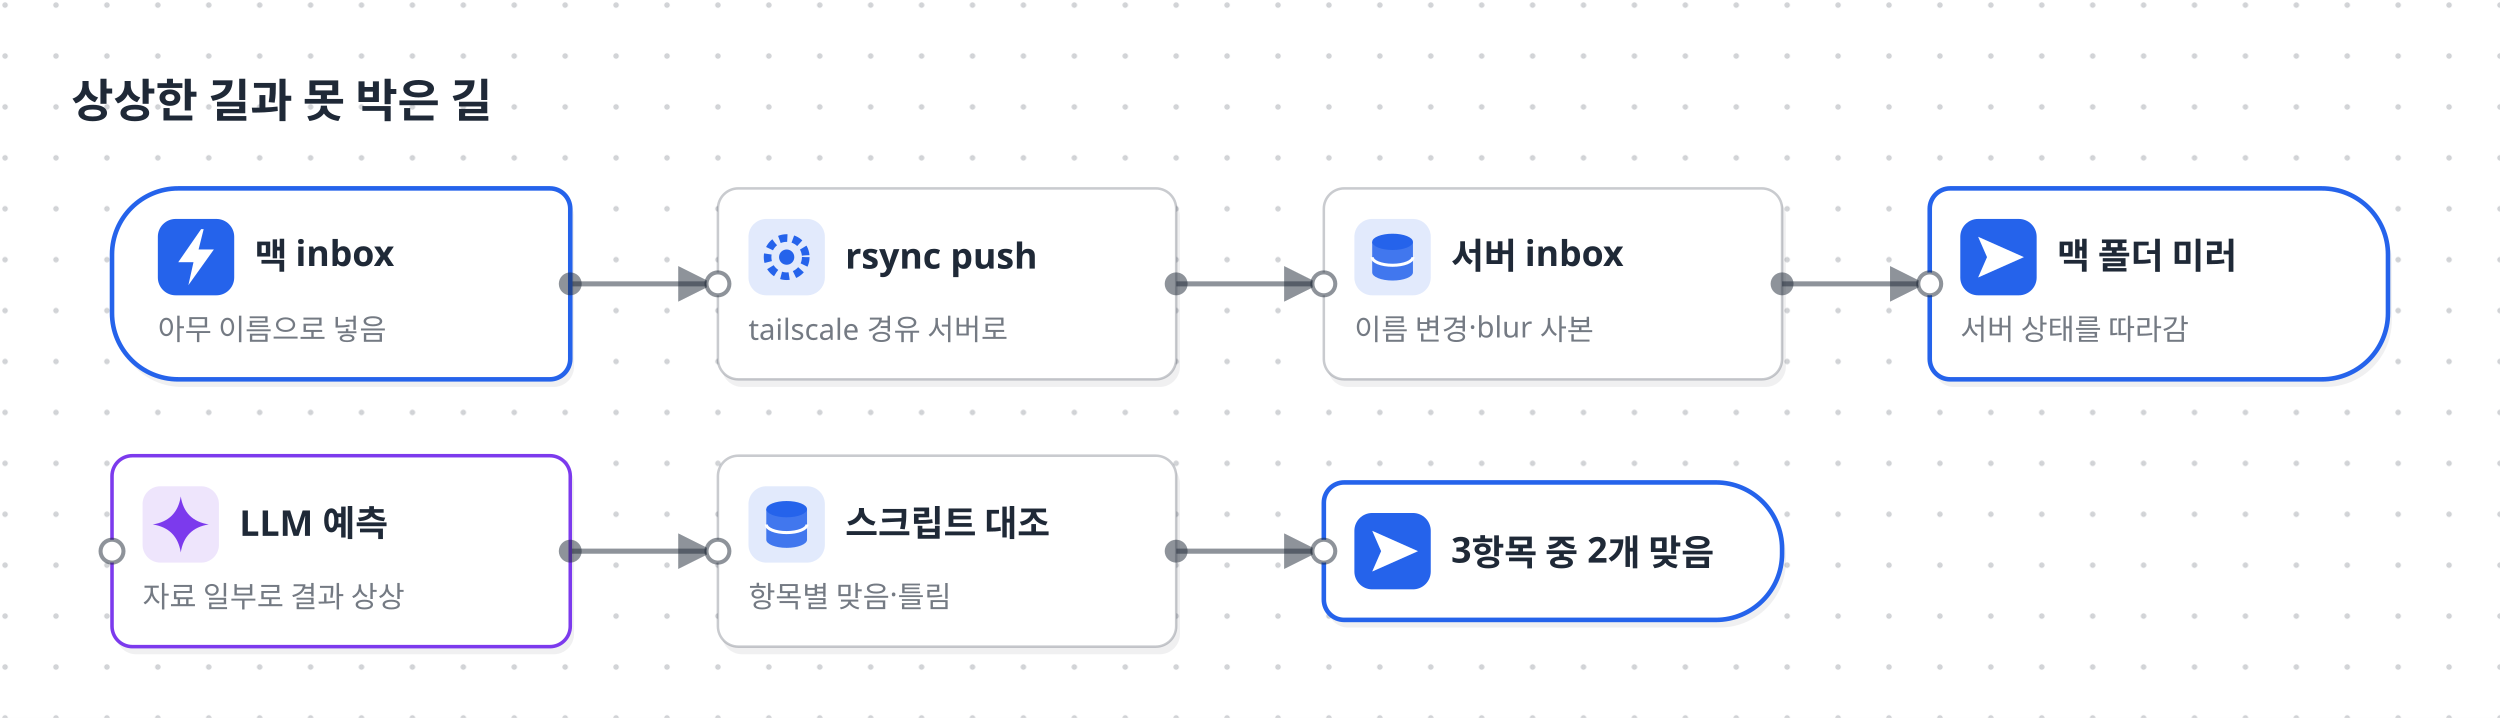
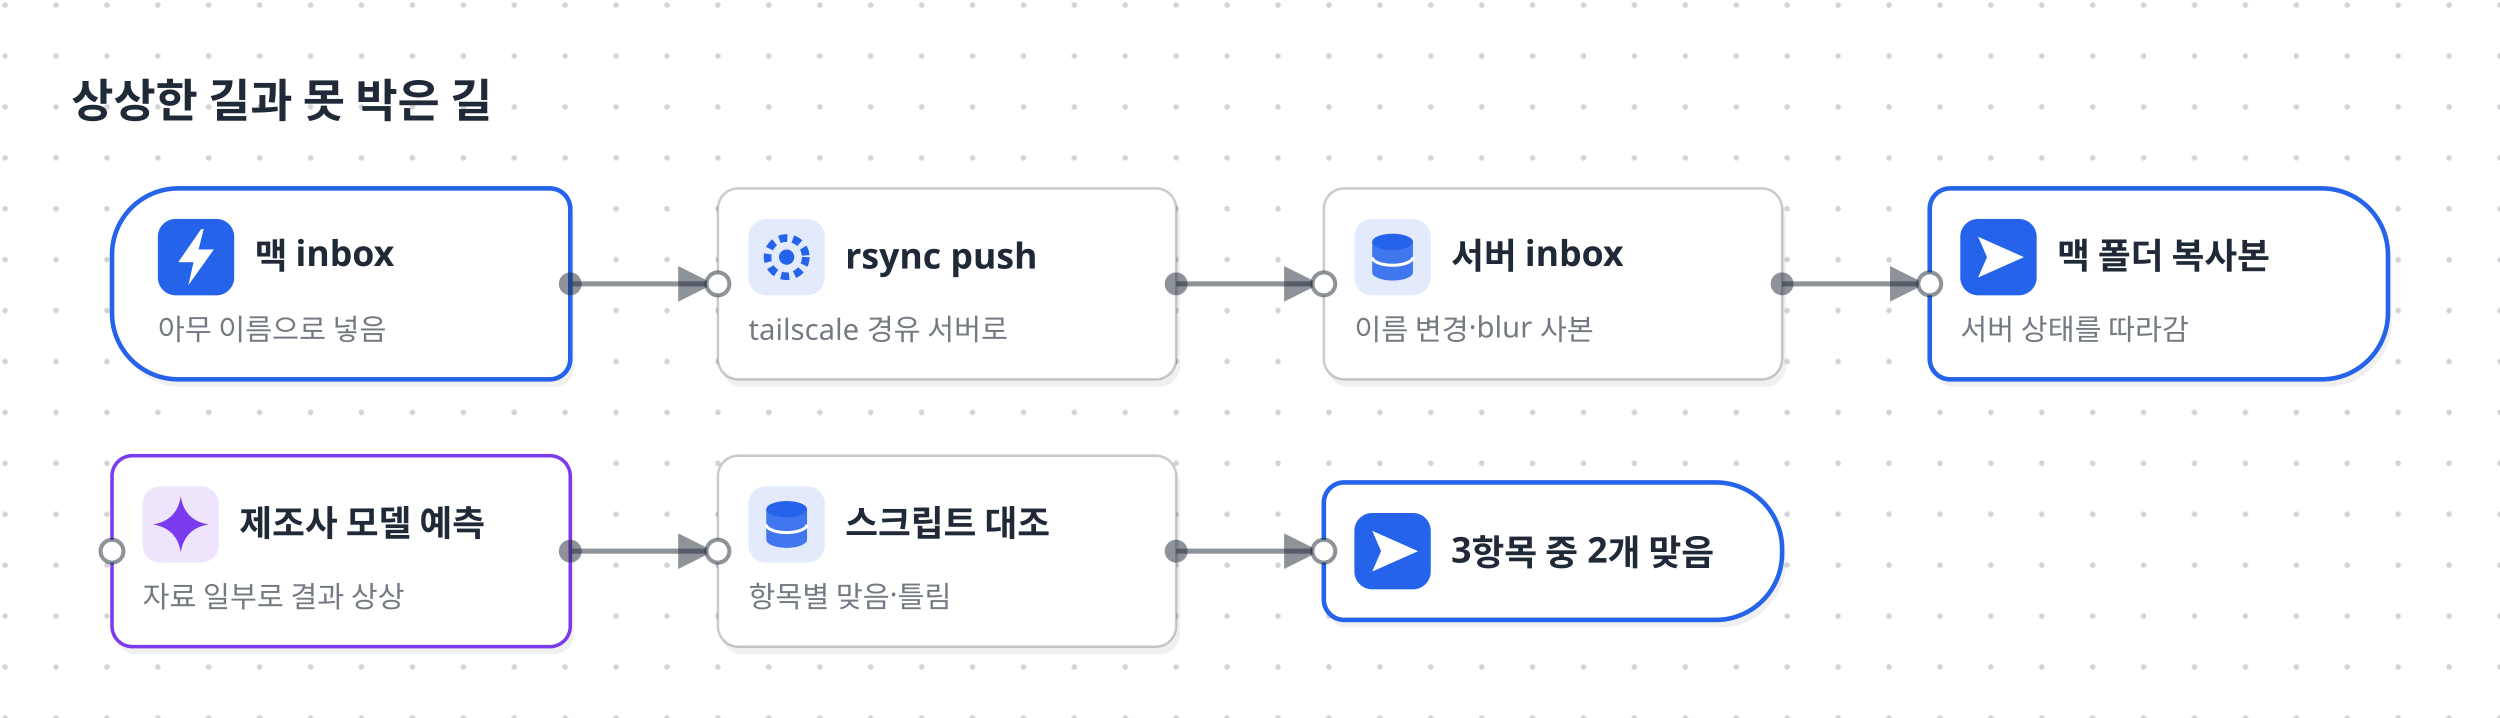
<svg xmlns="http://www.w3.org/2000/svg" width="982" height="282" viewBox="0 0 982 282" font-family="'NanumSquare','Nanum Gothic','Apple SD Gothic Neo','Malgun Gothic',sans-serif" role="img">
  <defs>
    <pattern id="dots" width="20" height="20" patternUnits="userSpaceOnUse">
      <circle cx="2" cy="2" r="1.1" fill="#1f2937" fill-opacity="0.20" />
    </pattern>
    <marker id="ah" viewBox="0 0 10 10" refX="9" refY="5" markerWidth="7" markerHeight="7" orient="auto">
      <path d="M0,0 L10,5 L0,10 z" fill="#1f2937" fill-opacity="0.5" />
    </marker>
    <marker id="ahw" viewBox="0 0 10 10" refX="9" refY="5" markerWidth="7" markerHeight="7" orient="auto">
      <path d="M0,0 L10,5 L0,10 z" fill="#dc2626" />
    </marker>
  </defs>
  <rect width="982" height="282" fill="#ffffff" />
  <rect width="982" height="282" fill="url(#dots)" />
  <text x="28" y="46" font-size="18" font-weight="700" fill="#1f2937">상상한 길과 못 박은 길</text>
  <path d="M224.0,111.5 C264.0,111.5 239.0,111.5 279.0,111.5" fill="none" stroke="#1f2937" stroke-opacity="0.5" stroke-width="2" marker-end="url(#ah)" />
  <path d="M462.0,111.5 C502.0,111.5 477.0,111.5 517.0,111.5" fill="none" stroke="#1f2937" stroke-opacity="0.5" stroke-width="2" marker-end="url(#ah)" />
  <path d="M700.0,111.5 C740.0,111.5 715.0,111.5 755.0,111.5" fill="none" stroke="#1f2937" stroke-opacity="0.5" stroke-width="2" marker-end="url(#ah)" />
  <path d="M224.0,216.5 C264.0,216.5 239.0,216.5 279.0,216.5" fill="none" stroke="#1f2937" stroke-opacity="0.5" stroke-width="2" marker-end="url(#ah)" />
  <path d="M462.0,216.5 C502.0,216.5 477.0,216.5 517.0,216.5" fill="none" stroke="#1f2937" stroke-opacity="0.5" stroke-width="2" marker-end="url(#ah)" />
  <path d="M71.5,77.0 H217.5 A8,8 0 0 1 225.5,85.0 V144.0 A8,8 0 0 1 217.5,152.0 H71.5 A26,26 0 0 1 45.5,126.0 V103.0 A26,26 0 0 1 71.5,77.0 Z" fill="#1f2937" fill-opacity="0.07" />
  <path d="M70.0,74.0 H216.0 A8,8 0 0 1 224.0,82.0 V141.0 A8,8 0 0 1 216.0,149.0 H70.0 A26,26 0 0 1 44.0,123.0 V100.0 A26,26 0 0 1 70.0,74.0 Z" fill="#ffffff" stroke="#2563eb" stroke-width="1.8" />
  <rect x="62.0" y="86.0" width="30" height="30" rx="7" fill="#2563eb" fill-opacity="1" />
  <polygon points="79.0,90.0 70.0,103.0 76.0,103.0 74.0,112.0 84.0,98.0 78.0,98.0 80.0,90.0" fill="#ffffff" />
  <text x="100.0" y="105.5" font-size="14" font-weight="700" fill="#1f2937">맥 inbox</text>
  <text x="62.0" y="133.5" font-size="11.5" fill="#1f2937" fill-opacity="0.62">아무 이름으로 넣음</text>
  <circle cx="224.0" cy="111.5" r="4.5" fill="#1f2937" fill-opacity="0.5" />
  <path d="M291.5,77.0 H455.5 A8,8 0 0 1 463.5,85.0 V144.0 A8,8 0 0 1 455.5,152.0 H291.5 A8,8 0 0 1 283.5,144.0 V85.0 A8,8 0 0 1 291.5,77.0 Z" fill="#1f2937" fill-opacity="0.07" />
  <path d="M290.0,74.0 H454.0 A8,8 0 0 1 462.0,82.0 V141.0 A8,8 0 0 1 454.0,149.0 H290.0 A8,8 0 0 1 282.0,141.0 V82.0 A8,8 0 0 1 290.0,74.0 Z" fill="#ffffff" stroke="#1f2937" stroke-opacity="0.24" stroke-width="1" />
  <rect x="294.0" y="86.0" width="30" height="30" rx="7" fill="#2563eb" fill-opacity="0.13" />
  <circle cx="309.0" cy="101.0" r="7.5" fill="none" stroke="#2563eb" stroke-width="3" stroke-dasharray="3.2 2.2" />
  <circle cx="309.0" cy="101.0" r="3" fill="#2563eb" />
  <text x="332.0" y="105.5" font-size="14" font-weight="700" fill="#1f2937">rsync push</text>
  <text x="294.0" y="133.5" font-size="11.5" fill="#1f2937" fill-opacity="0.62">tailscale 경유 서버로</text>
  <circle cx="282.0" cy="111.5" r="4.5" fill="#ffffff" stroke="#1f2937" stroke-opacity="0.5" stroke-width="1.6" />
  <circle cx="462.0" cy="111.5" r="4.5" fill="#1f2937" fill-opacity="0.5" />
  <path d="M529.5,77.0 H693.5 A8,8 0 0 1 701.5,85.0 V144.0 A8,8 0 0 1 693.5,152.0 H529.5 A8,8 0 0 1 521.5,144.0 V85.0 A8,8 0 0 1 529.5,77.0 Z" fill="#1f2937" fill-opacity="0.07" />
  <path d="M528.0,74.0 H692.0 A8,8 0 0 1 700.0,82.0 V141.0 A8,8 0 0 1 692.0,149.0 H528.0 A8,8 0 0 1 520.0,141.0 V82.0 A8,8 0 0 1 528.0,74.0 Z" fill="#ffffff" stroke="#1f2937" stroke-opacity="0.24" stroke-width="1" />
  <rect x="532.0" y="86.0" width="30" height="30" rx="7" fill="#2563eb" fill-opacity="0.13" />
  <path d="M539.0,95.0 V107.0 A8,3.2 0 0 0 555.0,107.0 V95.0" fill="#2563eb" fill-opacity="0.85" />
  <ellipse cx="547.0" cy="95.0" rx="8" ry="3.2" fill="#2563eb" />
  <path d="M539.0,101.0 A8,3.2 0 0 0 555.0,101.0" fill="none" stroke="#ffffff" stroke-width="1.2" />
  <text x="570.0" y="105.5" font-size="14" font-weight="700" fill="#1f2937">서버 inbox</text>
  <text x="532.0" y="133.5" font-size="11.5" fill="#1f2937" fill-opacity="0.62">이름 변경·blur 사본</text>
  <circle cx="520.0" cy="111.5" r="4.5" fill="#ffffff" stroke="#1f2937" stroke-opacity="0.5" stroke-width="1.6" />
  <circle cx="700.0" cy="111.5" r="4.5" fill="#1f2937" fill-opacity="0.5" />
  <path d="M767.5,77.0 H913.5 A26,26 0 0 1 939.5,103.0 V126.0 A26,26 0 0 1 913.5,152.0 H767.5 A8,8 0 0 1 759.5,144.0 V85.0 A8,8 0 0 1 767.5,77.0 Z" fill="#1f2937" fill-opacity="0.07" />
  <path d="M766.0,74.0 H912.0 A26,26 0 0 1 938.0,100.0 V123.0 A26,26 0 0 1 912.0,149.0 H766.0 A8,8 0 0 1 758.0,141.0 V82.0 A8,8 0 0 1 766.0,74.0 Z" fill="#ffffff" stroke="#2563eb" stroke-width="1.8" />
  <rect x="770.0" y="86.0" width="30" height="30" rx="7" fill="#2563eb" fill-opacity="1" />
  <polygon points="777.0,93.0 795.0,101.0 777.0,109.0 780.5,101.0" fill="#ffffff" />
-   <text x="808.0" y="105.5" font-size="14" font-weight="700" fill="#1f2937">맥 폴더 미러</text>
+   <text x="808.0" y="105.5" font-size="14" font-weight="700" fill="#1f2937">맥 폴더 복사본</text>
  <text x="770.0" y="133.5" font-size="11.5" fill="#1f2937" fill-opacity="0.62">서버 상태를 따라감</text>
  <circle cx="758.0" cy="111.5" r="4.5" fill="#ffffff" stroke="#1f2937" stroke-opacity="0.5" stroke-width="1.6" />
  <path d="M53.5,182.0 H217.5 A8,8 0 0 1 225.5,190.0 V249.0 A8,8 0 0 1 217.5,257.0 H53.5 A8,8 0 0 1 45.5,249.0 V190.0 A8,8 0 0 1 53.5,182.0 Z" fill="#1f2937" fill-opacity="0.07" />
  <path d="M52.0,179.0 H216.0 A8,8 0 0 1 224.0,187.0 V246.0 A8,8 0 0 1 216.0,254.0 H52.0 A8,8 0 0 1 44.0,246.0 V187.0 A8,8 0 0 1 52.0,179.0 Z" fill="#ffffff" stroke="#7c3aed" stroke-width="1.4" />
  <rect x="56.0" y="191.0" width="30" height="30" rx="7" fill="#7c3aed" fill-opacity="0.13" />
  <path d="M71.0,195.0 Q72.5,204.5 82.0,206.0 Q72.5,207.5 71.0,217.0 Q69.5,207.5 60.0,206.0 Q69.5,204.5 71.0,195.0 Z" fill="#7c3aed" />
-   <text x="94.0" y="210.5" font-size="14" font-weight="700" fill="#1f2937">LLM 예측</text>
+   <text x="94.0" y="210.5" font-size="14" font-weight="700" fill="#1f2937">제조사 모델 예측</text>
  <text x="56.0" y="238.5" font-size="11.5" fill="#1f2937" fill-opacity="0.62">자료 일부로 결과 상상</text>
  <circle cx="44.0" cy="216.5" r="4.5" fill="#ffffff" stroke="#1f2937" stroke-opacity="0.5" stroke-width="1.6" />
  <circle cx="224.0" cy="216.5" r="4.5" fill="#1f2937" fill-opacity="0.5" />
  <path d="M291.5,182.0 H455.5 A8,8 0 0 1 463.5,190.0 V249.0 A8,8 0 0 1 455.5,257.0 H291.5 A8,8 0 0 1 283.5,249.0 V190.0 A8,8 0 0 1 291.5,182.0 Z" fill="#1f2937" fill-opacity="0.07" />
  <path d="M290.0,179.0 H454.0 A8,8 0 0 1 462.0,187.0 V246.0 A8,8 0 0 1 454.0,254.0 H290.0 A8,8 0 0 1 282.0,246.0 V187.0 A8,8 0 0 1 290.0,179.0 Z" fill="#ffffff" stroke="#1f2937" stroke-opacity="0.24" stroke-width="1" />
  <rect x="294.0" y="191.0" width="30" height="30" rx="7" fill="#2563eb" fill-opacity="0.13" />
  <path d="M301.0,200.0 V212.0 A8,3.2 0 0 0 317.0,212.0 V200.0" fill="#2563eb" fill-opacity="0.85" />
  <ellipse cx="309.0" cy="200.0" rx="8" ry="3.2" fill="#2563eb" />
  <path d="M301.0,206.0 A8,3.2 0 0 0 317.0,206.0" fill="none" stroke="#ffffff" stroke-width="1.2" />
  <text x="332.0" y="210.5" font-size="14" font-weight="700" fill="#1f2937">스크립트 대조</text>
  <text x="294.0" y="238.5" font-size="11.5" fill="#1f2937" fill-opacity="0.62">항목별 맞음·틀림</text>
  <circle cx="282.0" cy="216.5" r="4.5" fill="#ffffff" stroke="#1f2937" stroke-opacity="0.5" stroke-width="1.6" />
  <circle cx="462.0" cy="216.5" r="4.5" fill="#1f2937" fill-opacity="0.5" />
  <path d="M529.5,192.5 H675.5 A26,26 0 0 1 701.5,218.5 V220.5 A26,26 0 0 1 675.5,246.5 H529.5 A8,8 0 0 1 521.5,238.5 V200.5 A8,8 0 0 1 529.5,192.5 Z" fill="#1f2937" fill-opacity="0.07" />
  <path d="M528.0,189.5 H674.0 A26,26 0 0 1 700.0,215.5 V217.5 A26,26 0 0 1 674.0,243.5 H528.0 A8,8 0 0 1 520.0,235.5 V197.5 A8,8 0 0 1 528.0,189.5 Z" fill="#ffffff" stroke="#2563eb" stroke-width="1.8" />
  <rect x="532.0" y="201.5" width="30" height="30" rx="7" fill="#2563eb" fill-opacity="1" />
  <polygon points="539.0,208.5 557.0,216.5 539.0,224.5 542.5,216.5" fill="#ffffff" />
  <text x="570.0" y="221.0" font-size="14" font-weight="700" fill="#1f2937">3항목 중 2개 맞음</text>
  <circle cx="520.0" cy="216.5" r="4.5" fill="#ffffff" stroke="#1f2937" stroke-opacity="0.5" stroke-width="1.6" />
</svg>
